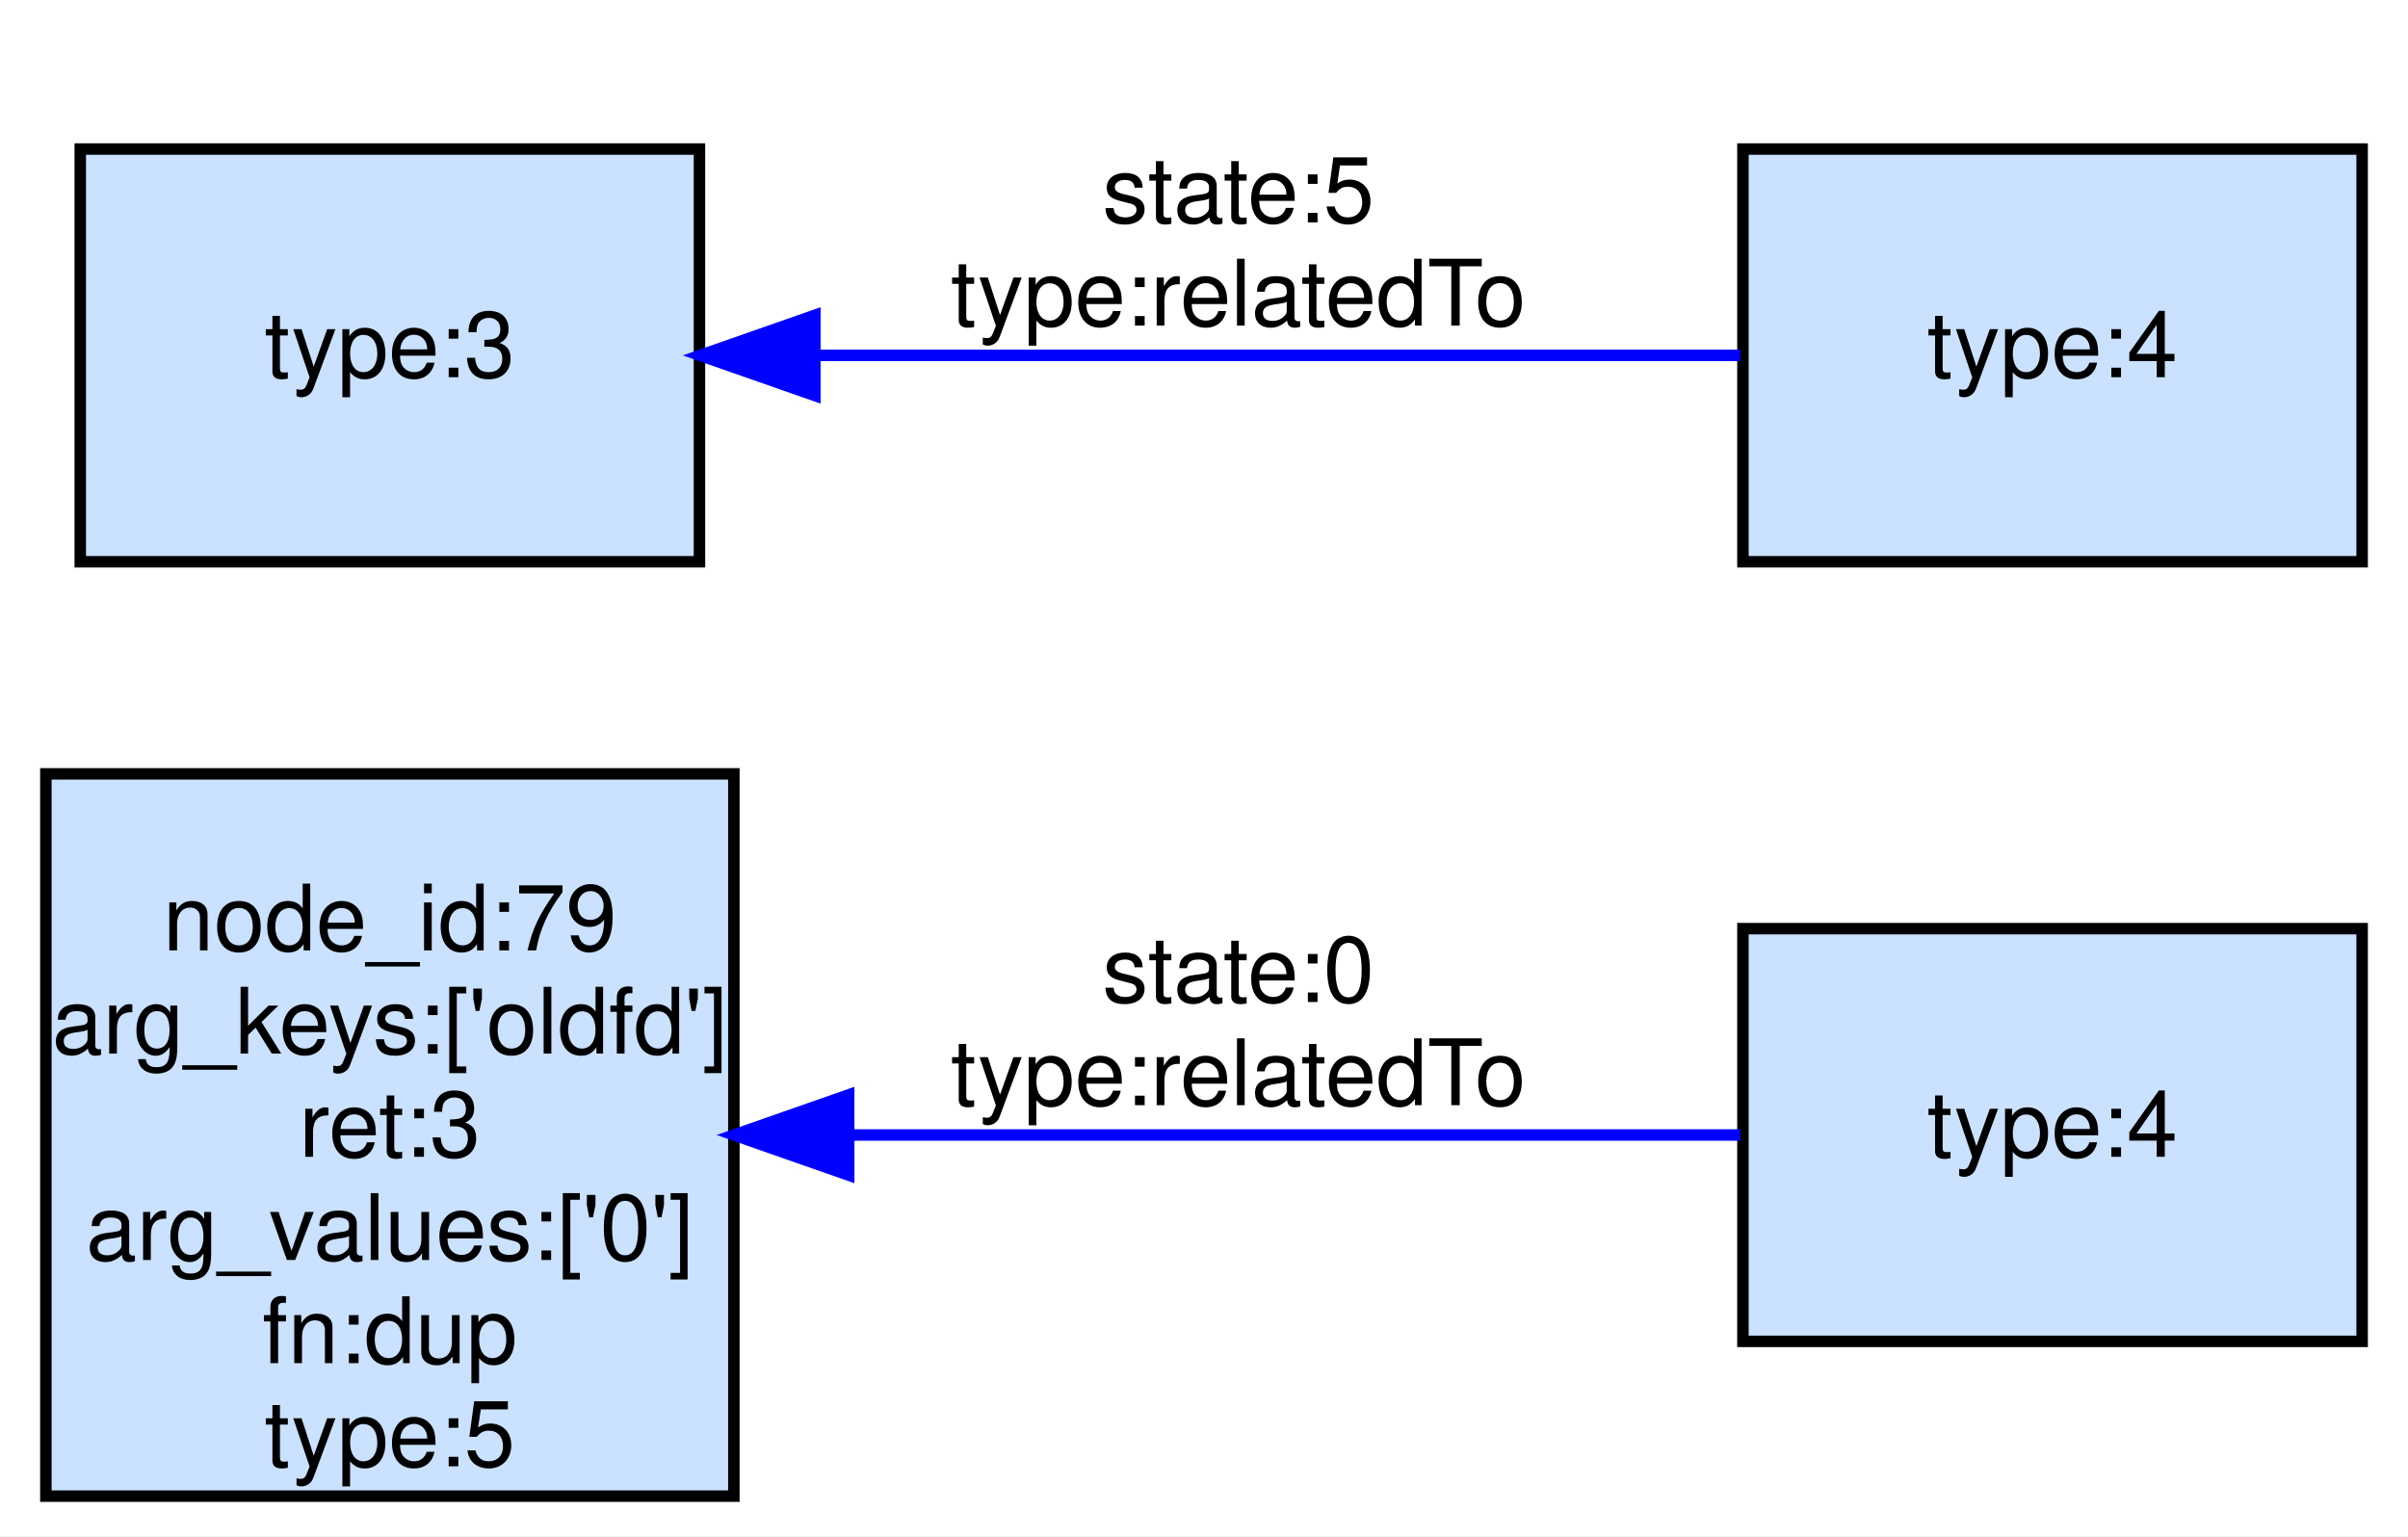
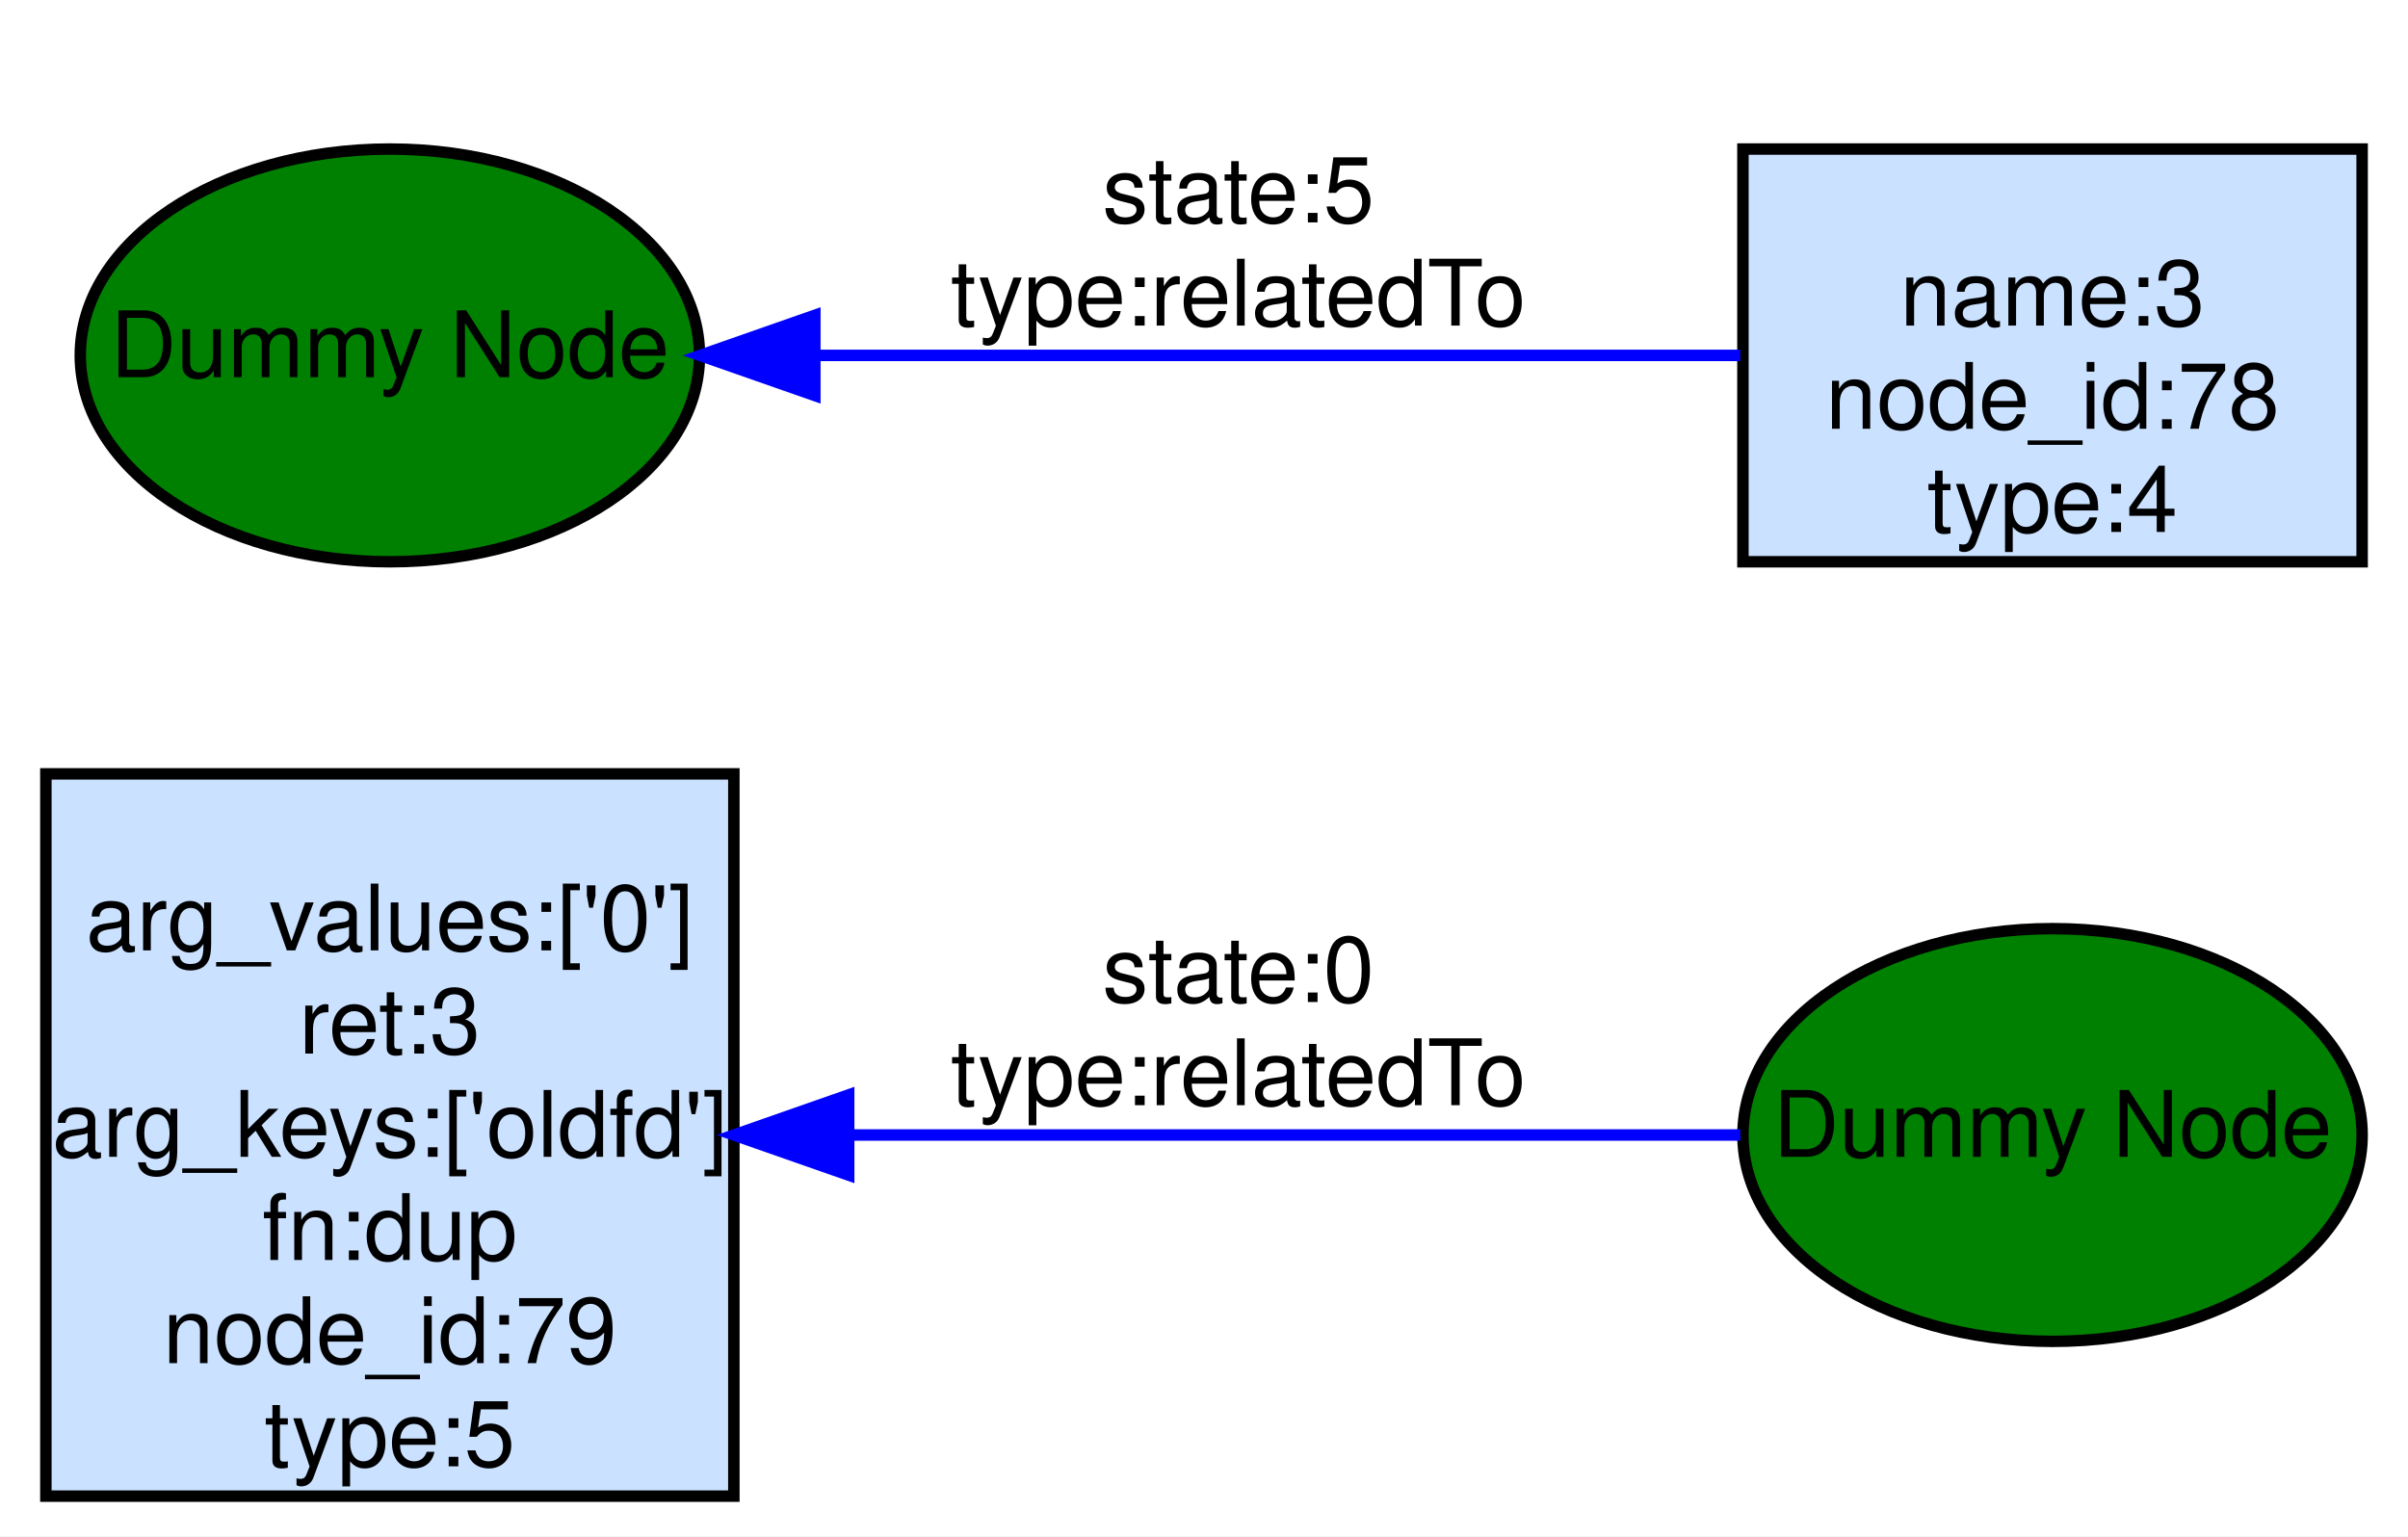
<svg xmlns="http://www.w3.org/2000/svg" width="210pt" height="134pt" viewBox="0.00 0.00 210.00 134.00">
  <g id="graph0" class="graph" transform="scale(1 1) rotate(0) translate(4 130)">
    <polygon fill="white" stroke="none" points="-4,4 -4,-130 206,-130 206,4 -4,4" />
    <g id="node1" class="node">
-       <polygon fill="#cae1ff" stroke="black" points="202,-49 148,-49 148,-13 202,-13 202,-49" />
-       <text text-anchor="middle" x="175" y="-29.1" font-family="Helvetica,sans-Serif" font-size="8.00">type:4</text>
+       <ellipse fill="green" stroke="black" cx="175" cy="-31" rx="27" ry="18" />
+       <text text-anchor="middle" x="175" y="-29.1" font-family="Helvetica,sans-Serif" font-size="8.00">Dummy Node</text>
    </g>
-     <g id="node3" class="node">
+     <g id="node4" class="node">
      <polygon fill="#cae1ff" stroke="black" points="60,-62.5 3.55271e-15,-62.5 3.55271e-15,0.5 60,0.5 60,-62.5" />
-       <text text-anchor="middle" x="30" y="-47.1" font-family="Helvetica,sans-Serif" font-size="8.00">node_id:79</text>
-       <text text-anchor="middle" x="30" y="-38.1" font-family="Helvetica,sans-Serif" font-size="8.00">arg_keys:['oldfd']</text>
-       <text text-anchor="middle" x="30" y="-29.1" font-family="Helvetica,sans-Serif" font-size="8.00">ret:3</text>
-       <text text-anchor="middle" x="30" y="-20.1" font-family="Helvetica,sans-Serif" font-size="8.00">arg_values:['0']</text>
-       <text text-anchor="middle" x="30" y="-11.1" font-family="Helvetica,sans-Serif" font-size="8.00">fn:dup</text>
+       <text text-anchor="middle" x="30" y="-47.1" font-family="Helvetica,sans-Serif" font-size="8.00">arg_values:['0']</text>
+       <text text-anchor="middle" x="30" y="-38.1" font-family="Helvetica,sans-Serif" font-size="8.00">ret:3</text>
+       <text text-anchor="middle" x="30" y="-29.1" font-family="Helvetica,sans-Serif" font-size="8.00">arg_keys:['oldfd']</text>
+       <text text-anchor="middle" x="30" y="-20.1" font-family="Helvetica,sans-Serif" font-size="8.00">fn:dup</text>
+       <text text-anchor="middle" x="30" y="-11.1" font-family="Helvetica,sans-Serif" font-size="8.00">node_id:79</text>
      <text text-anchor="middle" x="30" y="-2.1" font-family="Helvetica,sans-Serif" font-size="8.00">type:5</text>
    </g>
    <g id="edge1" class="edge">
      <path fill="none" stroke="blue" d="M147.772,-31C126.042,-31 94.835,-31 70.148,-31" />
      <polygon fill="blue" stroke="blue" points="70.014,-27.5 60.014,-31 70.013,-34.5 70.014,-27.5" />
      <text text-anchor="middle" x="104" y="-42.6" font-family="Helvetica,sans-Serif" font-size="8.00">state:0</text>
      <text text-anchor="middle" x="104" y="-33.6" font-family="Helvetica,sans-Serif" font-size="8.00">type:relatedTo</text>
    </g>
    <g id="node2" class="node">
-       <polygon fill="#cae1ff" stroke="black" points="57,-117 3,-117 3,-81 57,-81 57,-117" />
-       <text text-anchor="middle" x="30" y="-97.1" font-family="Helvetica,sans-Serif" font-size="8.00">type:3</text>
+       <polygon fill="#cae1ff" stroke="black" points="202,-117 148,-117 148,-81 202,-81 202,-117" />
+       <text text-anchor="middle" x="175" y="-101.6" font-family="Helvetica,sans-Serif" font-size="8.00">name:3</text>
+       <text text-anchor="middle" x="175" y="-92.6" font-family="Helvetica,sans-Serif" font-size="8.00">node_id:78</text>
+       <text text-anchor="middle" x="175" y="-83.6" font-family="Helvetica,sans-Serif" font-size="8.00">type:4</text>
    </g>
-     <g id="node4" class="node">
-       <polygon fill="#cae1ff" stroke="black" points="202,-117 148,-117 148,-81 202,-81 202,-117" />
-       <text text-anchor="middle" x="175" y="-97.1" font-family="Helvetica,sans-Serif" font-size="8.00">type:4</text>
+     <g id="node3" class="node">
+       <ellipse fill="green" stroke="black" cx="30" cy="-99" rx="27" ry="18" />
+       <text text-anchor="middle" x="30" y="-97.1" font-family="Helvetica,sans-Serif" font-size="8.00">Dummy Node</text>
    </g>
    <g id="edge2" class="edge">
      <path fill="none" stroke="blue" d="M147.772,-99C125.195,-99 92.388,-99 67.293,-99" />
      <polygon fill="blue" stroke="blue" points="67.062,-95.5 57.062,-99 67.062,-102.5 67.062,-95.5" />
      <text text-anchor="middle" x="104" y="-110.6" font-family="Helvetica,sans-Serif" font-size="8.00">state:5</text>
      <text text-anchor="middle" x="104" y="-101.6" font-family="Helvetica,sans-Serif" font-size="8.00">type:relatedTo</text>
    </g>
  </g>
</svg>
